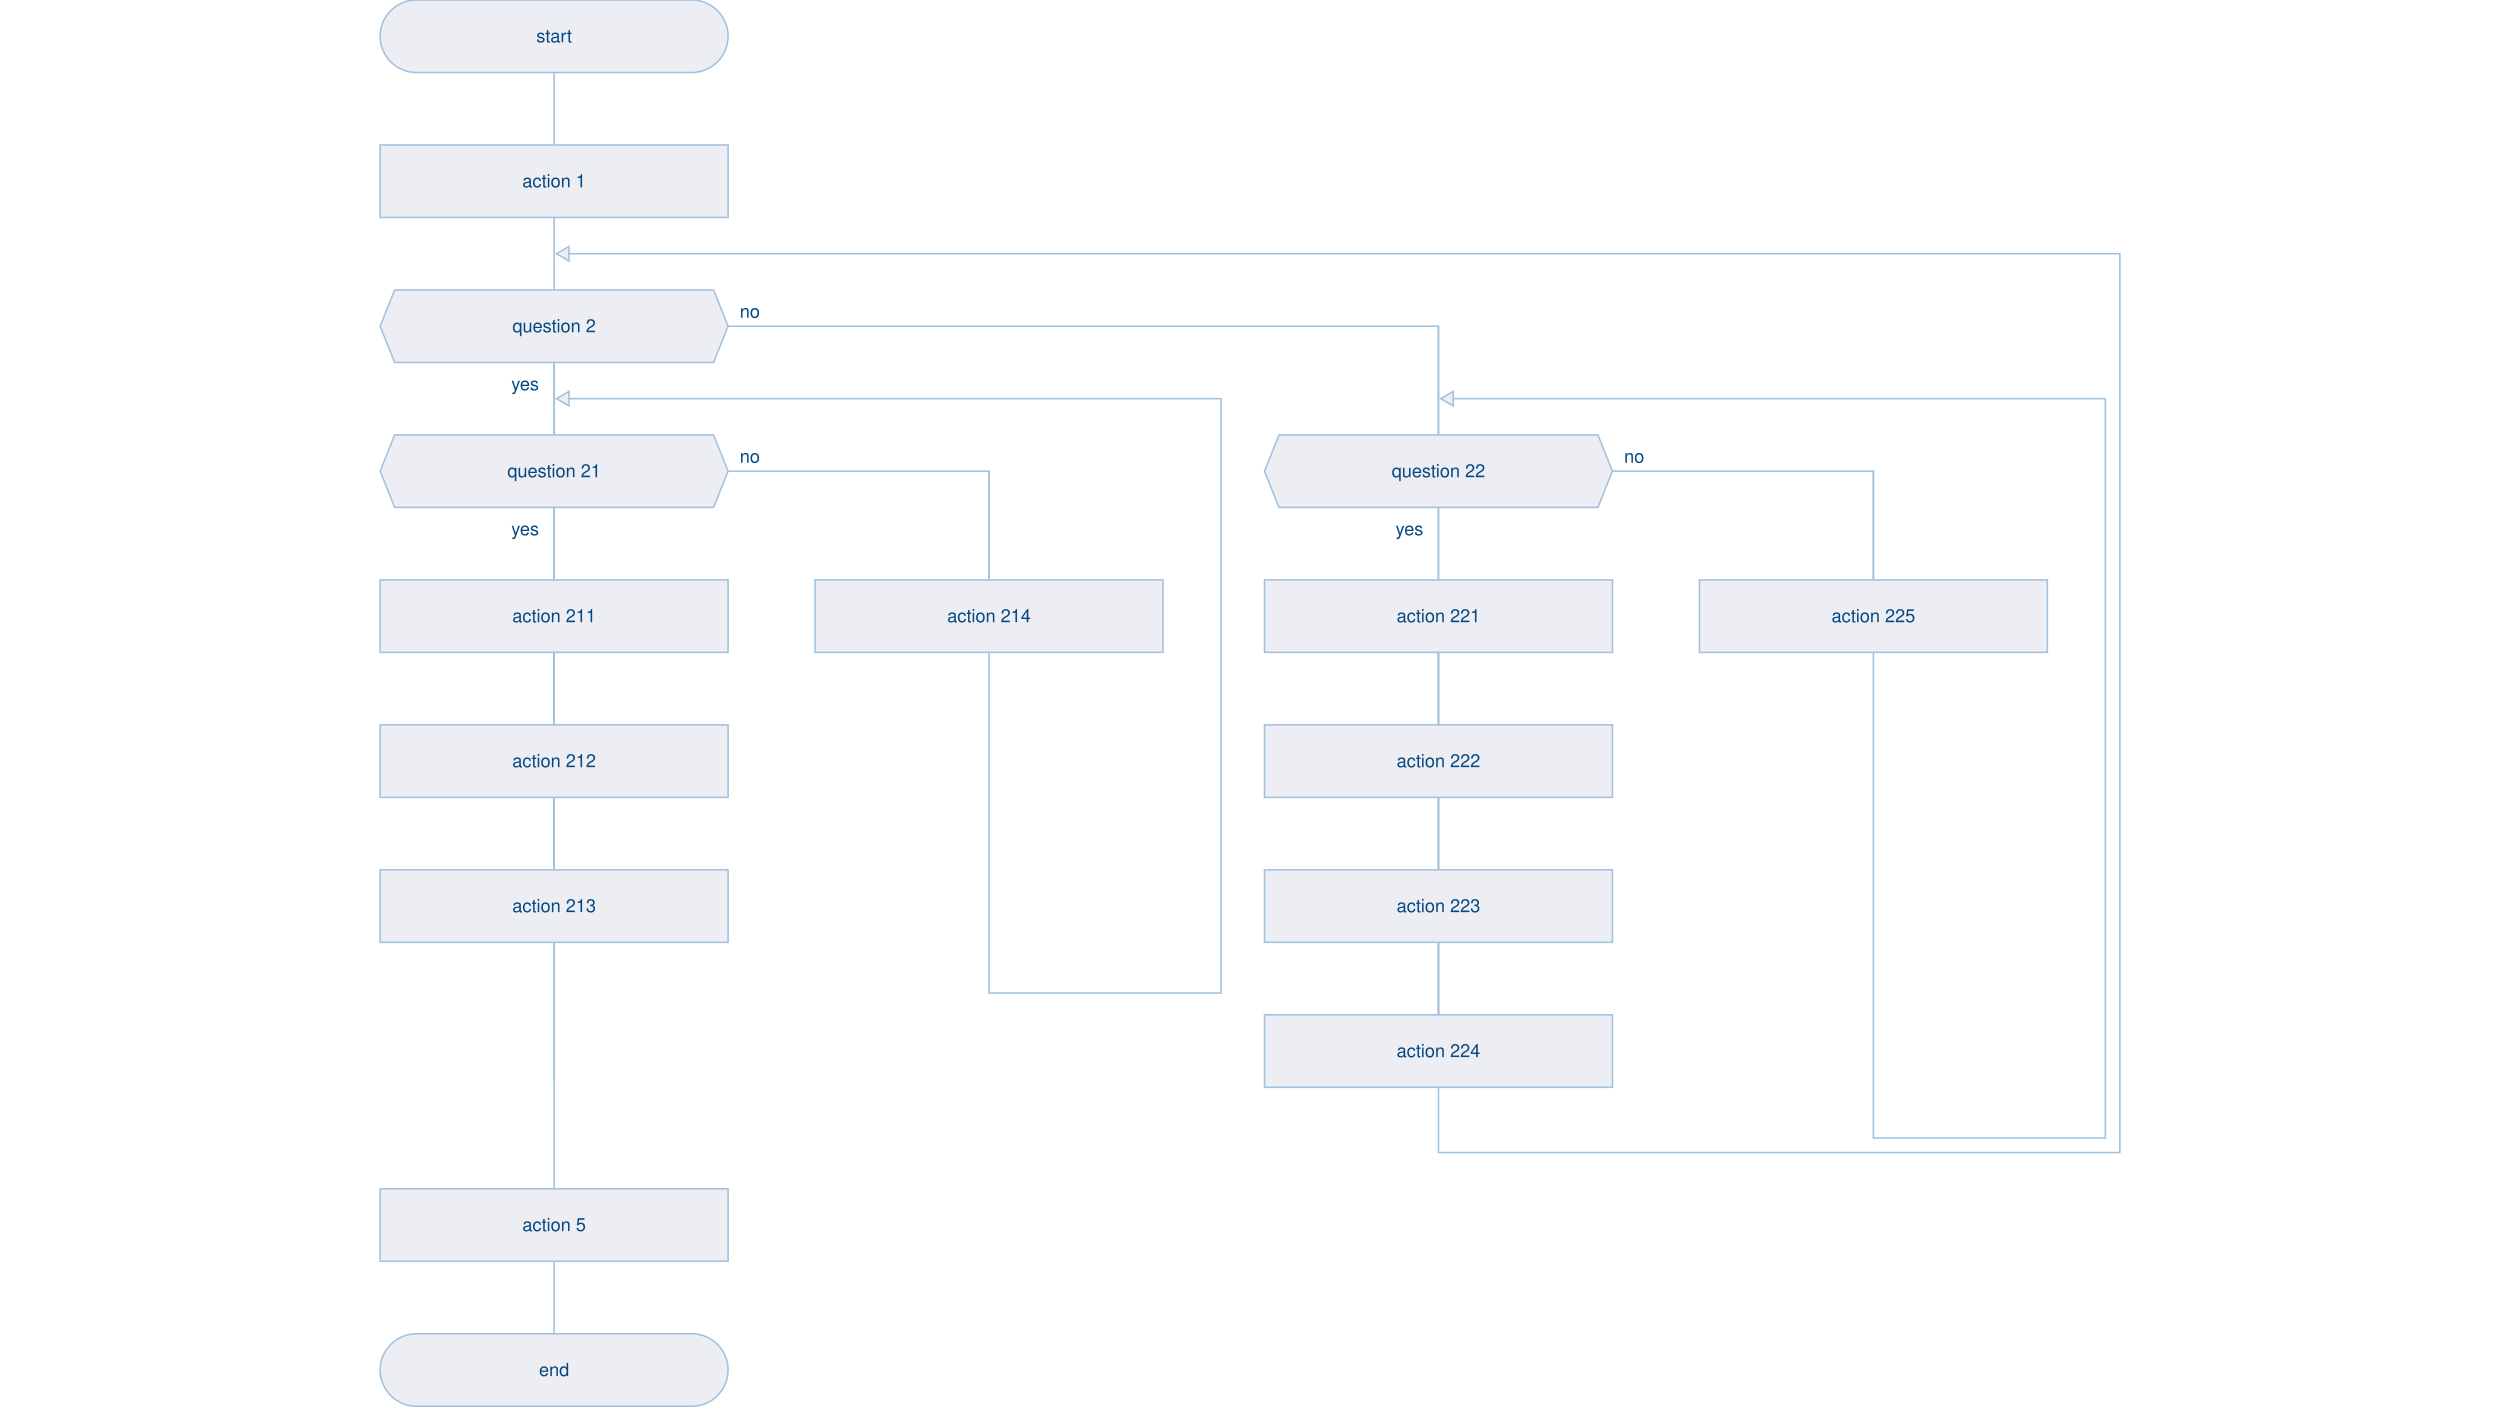
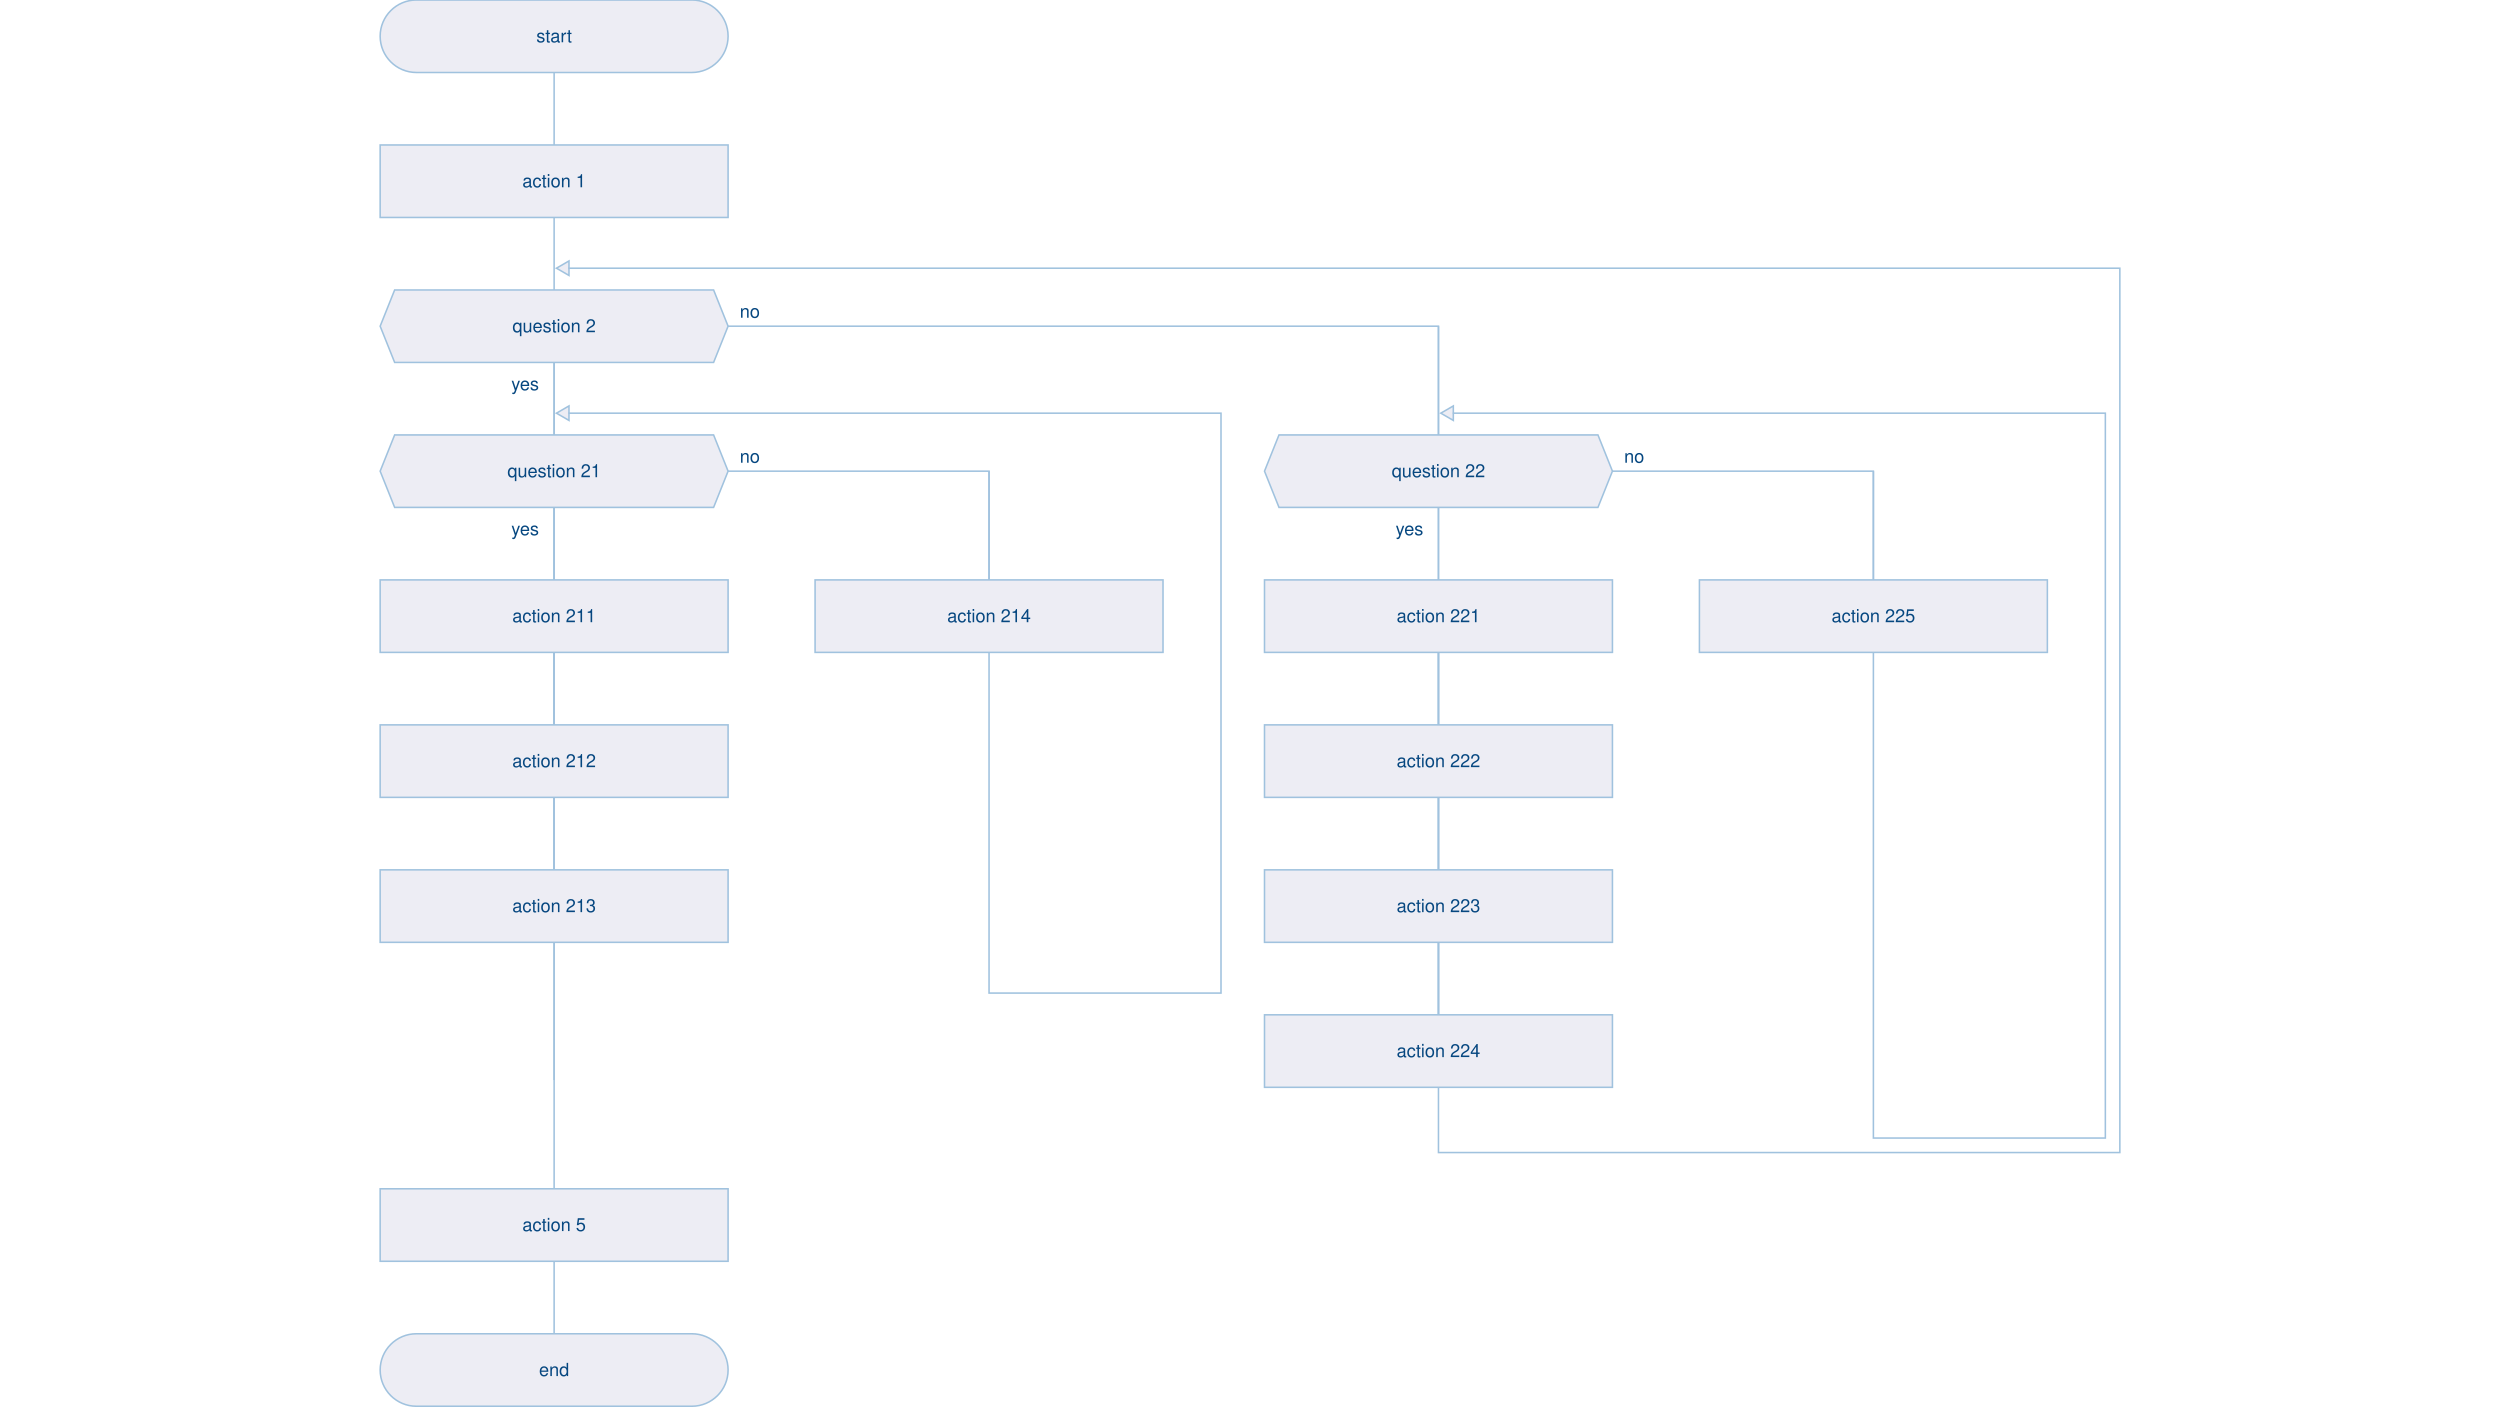
<svg xmlns="http://www.w3.org/2000/svg" font-size="1" viewBox="0.0 0.0 1920.0 1080.0" stroke="rgb(0,0,0)" width="1920" stroke-opacity="1" height="1080" version="1.1">
  <defs />
  <g stroke-linejoin="miter" fill-opacity="1.0" fill="rgb(237,237,244)" stroke="rgb(160,194,222)" stroke-linecap="butt" stroke-miterlimit="10.0" stroke-opacity="1.0" stroke-width="1.201">
-     <path d="M 436.976,300.619 l -9.642,5.567 l 9.642,5.567 Z" />
+     <path d="M 436.976,311.753 l -9.642,5.567 l 9.642,5.567 Z" />
  </g>
  <g stroke-linejoin="miter" fill-opacity="0.0" fill="rgb(0,0,0)" stroke="rgb(160,194,222)" stroke-linecap="butt" stroke-miterlimit="10.0" stroke-opacity="1.0" stroke-width="1.201">
-     <path d="M 759.588,361.856 v 400.825 h 178.144 v -456.495 h -501.187 " />
+     <path d="M 759.588,361.856 v 400.825 h 178.144 v -445.361 h -501.187 " />
  </g>
  <g stroke-linejoin="miter" fill-opacity="1.0" fill="rgb(237,237,244)" stroke="rgb(160,194,222)" stroke-linecap="butt" stroke-miterlimit="10.0" stroke-opacity="1.0" stroke-width="1.201">
-     <path d="M 1116.151,300.619 l -9.642,5.567 l 9.642,5.567 Z" />
+     <path d="M 1116.151,311.753 l -9.642,5.567 l 9.642,5.567 Z" />
  </g>
  <g stroke-linejoin="miter" fill-opacity="0.0" fill="rgb(0,0,0)" stroke="rgb(160,194,222)" stroke-linecap="butt" stroke-miterlimit="10.0" stroke-opacity="1.0" stroke-width="1.201">
-     <path d="M 1438.763,361.856 v 512.165 h 178.144 v -567.835 h -501.187 " />
+     <path d="M 1438.763,361.856 v 512.165 h 178.144 v -556.701 h -501.187 " />
  </g>
  <g stroke-linejoin="miter" fill-opacity="1.0" fill="rgb(237,237,244)" stroke="rgb(160,194,222)" stroke-linecap="butt" stroke-miterlimit="10.0" stroke-opacity="1.0" stroke-width="1.201">
-     <path d="M 436.976,189.278 l -9.642,5.567 l 9.642,5.567 Z" />
+     <path d="M 436.976,200.412 l -9.642,5.567 l 9.642,5.567 Z" />
  </g>
  <g stroke-linejoin="miter" fill-opacity="0.0" fill="rgb(0,0,0)" stroke="rgb(160,194,222)" stroke-linecap="butt" stroke-miterlimit="10.0" stroke-opacity="1.0" stroke-width="1.201">
-     <path d="M 1104.742,250.516 v 634.639 h 523.299 v -690.309 h -1191.496 " />
+     <path d="M 1104.742,250.516 v 634.639 h 523.299 v -679.175 h -1191.496 " />
  </g>
  <g stroke-linejoin="miter" fill-opacity="0.0" fill="rgb(0,0,0)" stroke="rgb(160,194,222)" stroke-linecap="butt" stroke-miterlimit="10.0" stroke-opacity="1.0" stroke-width="1.201">
    <path d="M 425.567,139.175 v -111.34 " />
  </g>
  <g stroke-linejoin="miter" fill-opacity="0.0" fill="rgb(0,0,0)" stroke="rgb(160,194,222)" stroke-linecap="butt" stroke-miterlimit="10.0" stroke-opacity="1.0" stroke-width="1.201">
    <path d="M 425.567,250.516 v -111.34 " />
  </g>
  <g stroke-linejoin="miter" fill-opacity="0.0" fill="rgb(0,0,0)" stroke="rgb(160,194,222)" stroke-linecap="butt" stroke-miterlimit="10.0" stroke-opacity="1.0" stroke-width="1.201">
    <path d="M 425.567,940.825 v -690.309 " />
  </g>
  <g stroke-linejoin="miter" fill-opacity="0.0" fill="rgb(0,0,0)" stroke="rgb(160,194,222)" stroke-linecap="butt" stroke-miterlimit="10.0" stroke-opacity="1.0" stroke-width="1.201">
    <path d="M 425.567,1052.165 v -111.34 " />
  </g>
  <g stroke-linejoin="miter" fill-opacity="1.0" fill="rgb(237,237,244)" stroke="rgb(160,194,222)" stroke-linecap="butt" stroke-miterlimit="10.0" stroke-opacity="1.0" stroke-width="1.201">
    <path d="M 559.175,1052.165 h 0 c 0,-15.373 -12.462,-27.835 -27.835 -27.835h -211.546 c -15.373,-0 -27.835,12.462 -27.835 27.835h 0 c -0,15.373 12.462,27.835 27.835 27.835h 211.546 c 15.373,0 27.835,-12.462 27.835 -27.835Z" />
  </g>
  <g stroke-linejoin="miter" fill-opacity="1.0" font-size="13.918px" fill="rgb(6,71,128)" stroke="rgb(0,0,0)" font-weight="300" font-family="helvetica" stroke-linecap="butt" stroke-miterlimit="10.0" stroke-opacity="1.0" stroke-width="4.805">
    <text transform="matrix(1,0,0,1,425.567,1052.165)" stroke="none" dominant-baseline="middle" text-anchor="middle">end</text>
  </g>
  <g stroke-linejoin="miter" fill-opacity="1.0" fill="rgb(237,237,244)" stroke="rgb(160,194,222)" stroke-linecap="butt" stroke-miterlimit="10.0" stroke-opacity="1.0" stroke-width="1.201">
    <path d="M 559.175,968.66 l -0,-55.67 h -267.216 l -0,55.67 Z" />
  </g>
  <g stroke-linejoin="miter" fill-opacity="1.0" font-size="13.918px" fill="rgb(6,71,128)" stroke="rgb(0,0,0)" font-weight="300" font-family="helvetica" stroke-linecap="butt" stroke-miterlimit="10.0" stroke-opacity="1.0" stroke-width="4.805">
    <text transform="matrix(1,0,0,1,425.567,940.8247)" stroke="none" dominant-baseline="middle" text-anchor="middle">action 5</text>
  </g>
  <g stroke-linejoin="miter" fill-opacity="0.0" fill="rgb(0,0,0)" stroke="rgb(160,194,222)" stroke-linecap="butt" stroke-miterlimit="10.0" stroke-opacity="1.0" stroke-width="1.201">
    <path d="M 1104.742,361.856 v -111.34 h -679.175 " />
  </g>
  <g stroke-linejoin="miter" fill-opacity="0.0" fill="rgb(0,0,0)" stroke="rgb(160,194,222)" stroke-linecap="butt" stroke-miterlimit="10.0" stroke-opacity="1.0" stroke-width="1.201">
    <path d="M 425.567,829.485 v -467.629 " />
  </g>
  <g stroke-linejoin="miter" fill-opacity="0.0" fill="rgb(0,0,0)" stroke="rgb(160,194,222)" stroke-linecap="butt" stroke-miterlimit="10.0" stroke-opacity="1.0" stroke-width="1.201">
    <path d="M 425.567,361.856 v -111.34 " />
  </g>
  <g stroke-linejoin="miter" fill-opacity="0.0" fill="rgb(0,0,0)" stroke="rgb(160,194,222)" stroke-linecap="butt" stroke-miterlimit="10.0" stroke-opacity="1.0" stroke-width="1.201">
    <path d="M 1438.763,473.196 v -111.34 h -334.021 " />
  </g>
  <g stroke-linejoin="miter" fill-opacity="0.0" fill="rgb(0,0,0)" stroke="rgb(160,194,222)" stroke-linecap="butt" stroke-miterlimit="10.0" stroke-opacity="1.0" stroke-width="1.201">
    <path d="M 1104.742,818.351 v -345.155 " />
  </g>
  <g stroke-linejoin="miter" fill-opacity="0.0" fill="rgb(0,0,0)" stroke="rgb(160,194,222)" stroke-linecap="butt" stroke-miterlimit="10.0" stroke-opacity="1.0" stroke-width="1.201">
    <path d="M 1104.742,473.196 v -111.34 " />
  </g>
  <g stroke-linejoin="miter" fill-opacity="1.0" fill="rgb(237,237,244)" stroke="rgb(160,194,222)" stroke-linecap="butt" stroke-miterlimit="10.0" stroke-opacity="1.0" stroke-width="1.201">
    <path d="M 1572.371,501.031 l -0,-55.67 h -267.216 l -0,55.67 Z" />
  </g>
  <g stroke-linejoin="miter" fill-opacity="1.0" font-size="13.918px" fill="rgb(6,71,128)" stroke="rgb(0,0,0)" font-weight="300" font-family="helvetica" stroke-linecap="butt" stroke-miterlimit="10.0" stroke-opacity="1.0" stroke-width="4.805">
    <text transform="matrix(1,0,0,1,1438.763,473.1959)" stroke="none" dominant-baseline="middle" text-anchor="middle">action 225</text>
  </g>
  <g stroke-linejoin="miter" fill-opacity="0.0" fill="rgb(0,0,0)" stroke="rgb(160,194,222)" stroke-linecap="butt" stroke-miterlimit="10.0" stroke-opacity="1.0" stroke-width="1.201">
    <path d="M 1104.742,584.536 v -111.34 " />
  </g>
  <g stroke-linejoin="miter" fill-opacity="0.0" fill="rgb(0,0,0)" stroke="rgb(160,194,222)" stroke-linecap="butt" stroke-miterlimit="10.0" stroke-opacity="1.0" stroke-width="1.201">
    <path d="M 1104.742,695.876 v -111.34 " />
  </g>
  <g stroke-linejoin="miter" fill-opacity="0.0" fill="rgb(0,0,0)" stroke="rgb(160,194,222)" stroke-linecap="butt" stroke-miterlimit="10.0" stroke-opacity="1.0" stroke-width="1.201">
    <path d="M 1104.742,807.216 v -111.34 " />
  </g>
  <g stroke-linejoin="miter" fill-opacity="1.0" fill="rgb(237,237,244)" stroke="rgb(160,194,222)" stroke-linecap="butt" stroke-miterlimit="10.0" stroke-opacity="1.0" stroke-width="1.201">
    <path d="M 1238.351,835.052 l -0,-55.67 h -267.216 l -0,55.67 Z" />
  </g>
  <g stroke-linejoin="miter" fill-opacity="1.0" font-size="13.918px" fill="rgb(6,71,128)" stroke="rgb(0,0,0)" font-weight="300" font-family="helvetica" stroke-linecap="butt" stroke-miterlimit="10.0" stroke-opacity="1.0" stroke-width="4.805">
    <text transform="matrix(1,0,0,1,1104.742,807.2165)" stroke="none" dominant-baseline="middle" text-anchor="middle">action 224</text>
  </g>
  <g stroke-linejoin="miter" fill-opacity="1.0" fill="rgb(237,237,244)" stroke="rgb(160,194,222)" stroke-linecap="butt" stroke-miterlimit="10.0" stroke-opacity="1.0" stroke-width="1.201">
    <path d="M 1238.351,723.711 l -0,-55.67 h -267.216 l -0,55.67 Z" />
  </g>
  <g stroke-linejoin="miter" fill-opacity="1.0" font-size="13.918px" fill="rgb(6,71,128)" stroke="rgb(0,0,0)" font-weight="300" font-family="helvetica" stroke-linecap="butt" stroke-miterlimit="10.0" stroke-opacity="1.0" stroke-width="4.805">
    <text transform="matrix(1,0,0,1,1104.742,695.8763)" stroke="none" dominant-baseline="middle" text-anchor="middle">action 223</text>
  </g>
  <g stroke-linejoin="miter" fill-opacity="1.0" fill="rgb(237,237,244)" stroke="rgb(160,194,222)" stroke-linecap="butt" stroke-miterlimit="10.0" stroke-opacity="1.0" stroke-width="1.201">
    <path d="M 1238.351,612.371 l -0,-55.67 h -267.216 l -0,55.67 Z" />
  </g>
  <g stroke-linejoin="miter" fill-opacity="1.0" font-size="13.918px" fill="rgb(6,71,128)" stroke="rgb(0,0,0)" font-weight="300" font-family="helvetica" stroke-linecap="butt" stroke-miterlimit="10.0" stroke-opacity="1.0" stroke-width="4.805">
    <text transform="matrix(1,0,0,1,1104.742,584.5361)" stroke="none" dominant-baseline="middle" text-anchor="middle">action 222</text>
  </g>
  <g stroke-linejoin="miter" fill-opacity="1.0" fill="rgb(237,237,244)" stroke="rgb(160,194,222)" stroke-linecap="butt" stroke-miterlimit="10.0" stroke-opacity="1.0" stroke-width="1.201">
    <path d="M 1238.351,501.031 l -0,-55.67 h -267.216 l -0,55.67 Z" />
  </g>
  <g stroke-linejoin="miter" fill-opacity="1.0" font-size="13.918px" fill="rgb(6,71,128)" stroke="rgb(0,0,0)" font-weight="300" font-family="helvetica" stroke-linecap="butt" stroke-miterlimit="10.0" stroke-opacity="1.0" stroke-width="4.805">
    <text transform="matrix(1,0,0,1,1104.742,473.1959)" stroke="none" dominant-baseline="middle" text-anchor="middle">action 221</text>
  </g>
  <g stroke-linejoin="miter" fill-opacity="1.0" font-size="13.918px" fill="rgb(6,71,128)" stroke="rgb(0,0,0)" font-weight="300" font-family="helvetica" stroke-linecap="butt" stroke-miterlimit="10.0" stroke-opacity="1.0" stroke-width="4.805">
    <text transform="matrix(1,0,0,1,1255.052,350.7216)" stroke="none" dominant-baseline="middle" text-anchor="middle">no</text>
  </g>
  <g stroke-linejoin="miter" fill-opacity="1.0" font-size="13.918px" fill="rgb(6,71,128)" stroke="rgb(0,0,0)" font-weight="300" font-family="helvetica" stroke-linecap="butt" stroke-miterlimit="10.0" stroke-opacity="1.0" stroke-width="4.805">
    <text transform="matrix(1,0,0,1,1082.474,406.3918)" stroke="none" dominant-baseline="middle" text-anchor="middle">yes</text>
  </g>
  <g stroke-linejoin="miter" fill-opacity="1.0" fill="rgb(237,237,244)" stroke="rgb(160,194,222)" stroke-linecap="butt" stroke-miterlimit="10.0" stroke-opacity="1.0" stroke-width="1.201">
    <path d="M 982.268,389.691 l -11.134,-27.835 l 11.134,-27.835 h 244.948 l 11.134,27.835 l -11.134,27.835 h -244.948 Z" />
  </g>
  <g stroke-linejoin="miter" fill-opacity="1.0" font-size="13.918px" fill="rgb(6,71,128)" stroke="rgb(0,0,0)" font-weight="300" font-family="helvetica" stroke-linecap="butt" stroke-miterlimit="10.0" stroke-opacity="1.0" stroke-width="4.805">
    <text transform="matrix(1,0,0,1,1104.742,361.8557)" stroke="none" dominant-baseline="middle" text-anchor="middle">question 22</text>
  </g>
  <g stroke-linejoin="miter" fill-opacity="0.0" fill="rgb(0,0,0)" stroke="rgb(160,194,222)" stroke-linecap="butt" stroke-miterlimit="10.0" stroke-opacity="1.0" stroke-width="1.201">
    <path d="M 759.588,473.196 v -111.34 h -334.021 " />
  </g>
  <g stroke-linejoin="miter" fill-opacity="0.0" fill="rgb(0,0,0)" stroke="rgb(160,194,222)" stroke-linecap="butt" stroke-miterlimit="10.0" stroke-opacity="1.0" stroke-width="1.201">
    <path d="M 425.567,707.01 v -233.814 " />
  </g>
  <g stroke-linejoin="miter" fill-opacity="0.0" fill="rgb(0,0,0)" stroke="rgb(160,194,222)" stroke-linecap="butt" stroke-miterlimit="10.0" stroke-opacity="1.0" stroke-width="1.201">
    <path d="M 425.567,473.196 v -111.34 " />
  </g>
  <g stroke-linejoin="miter" fill-opacity="1.0" fill="rgb(237,237,244)" stroke="rgb(160,194,222)" stroke-linecap="butt" stroke-miterlimit="10.0" stroke-opacity="1.0" stroke-width="1.201">
    <path d="M 893.196,501.031 l -0,-55.67 h -267.216 l -0,55.67 Z" />
  </g>
  <g stroke-linejoin="miter" fill-opacity="1.0" font-size="13.918px" fill="rgb(6,71,128)" stroke="rgb(0,0,0)" font-weight="300" font-family="helvetica" stroke-linecap="butt" stroke-miterlimit="10.0" stroke-opacity="1.0" stroke-width="4.805">
    <text transform="matrix(1,0,0,1,759.5876,473.1959)" stroke="none" dominant-baseline="middle" text-anchor="middle">action 214</text>
  </g>
  <g stroke-linejoin="miter" fill-opacity="0.0" fill="rgb(0,0,0)" stroke="rgb(160,194,222)" stroke-linecap="butt" stroke-miterlimit="10.0" stroke-opacity="1.0" stroke-width="1.201">
    <path d="M 425.567,584.536 v -111.34 " />
  </g>
  <g stroke-linejoin="miter" fill-opacity="0.0" fill="rgb(0,0,0)" stroke="rgb(160,194,222)" stroke-linecap="butt" stroke-miterlimit="10.0" stroke-opacity="1.0" stroke-width="1.201">
    <path d="M 425.567,695.876 v -111.34 " />
  </g>
  <g stroke-linejoin="miter" fill-opacity="1.0" fill="rgb(237,237,244)" stroke="rgb(160,194,222)" stroke-linecap="butt" stroke-miterlimit="10.0" stroke-opacity="1.0" stroke-width="1.201">
    <path d="M 559.175,723.711 l -0,-55.67 h -267.216 l -0,55.67 Z" />
  </g>
  <g stroke-linejoin="miter" fill-opacity="1.0" font-size="13.918px" fill="rgb(6,71,128)" stroke="rgb(0,0,0)" font-weight="300" font-family="helvetica" stroke-linecap="butt" stroke-miterlimit="10.0" stroke-opacity="1.0" stroke-width="4.805">
    <text transform="matrix(1,0,0,1,425.567,695.8763)" stroke="none" dominant-baseline="middle" text-anchor="middle">action 213</text>
  </g>
  <g stroke-linejoin="miter" fill-opacity="1.0" fill="rgb(237,237,244)" stroke="rgb(160,194,222)" stroke-linecap="butt" stroke-miterlimit="10.0" stroke-opacity="1.0" stroke-width="1.201">
    <path d="M 559.175,612.371 l -0,-55.67 h -267.216 l -0,55.67 Z" />
  </g>
  <g stroke-linejoin="miter" fill-opacity="1.0" font-size="13.918px" fill="rgb(6,71,128)" stroke="rgb(0,0,0)" font-weight="300" font-family="helvetica" stroke-linecap="butt" stroke-miterlimit="10.0" stroke-opacity="1.0" stroke-width="4.805">
    <text transform="matrix(1,0,0,1,425.567,584.5361)" stroke="none" dominant-baseline="middle" text-anchor="middle">action 212</text>
  </g>
  <g stroke-linejoin="miter" fill-opacity="1.0" fill="rgb(237,237,244)" stroke="rgb(160,194,222)" stroke-linecap="butt" stroke-miterlimit="10.0" stroke-opacity="1.0" stroke-width="1.201">
    <path d="M 559.175,501.031 l -0,-55.67 h -267.216 l -0,55.67 Z" />
  </g>
  <g stroke-linejoin="miter" fill-opacity="1.0" font-size="13.918px" fill="rgb(6,71,128)" stroke="rgb(0,0,0)" font-weight="300" font-family="helvetica" stroke-linecap="butt" stroke-miterlimit="10.0" stroke-opacity="1.0" stroke-width="4.805">
    <text transform="matrix(1,0,0,1,425.567,473.1959)" stroke="none" dominant-baseline="middle" text-anchor="middle">action 211</text>
  </g>
  <g stroke-linejoin="miter" fill-opacity="1.0" font-size="13.918px" fill="rgb(6,71,128)" stroke="rgb(0,0,0)" font-weight="300" font-family="helvetica" stroke-linecap="butt" stroke-miterlimit="10.0" stroke-opacity="1.0" stroke-width="4.805">
    <text transform="matrix(1,0,0,1,575.8763,350.7216)" stroke="none" dominant-baseline="middle" text-anchor="middle">no</text>
  </g>
  <g stroke-linejoin="miter" fill-opacity="1.0" font-size="13.918px" fill="rgb(6,71,128)" stroke="rgb(0,0,0)" font-weight="300" font-family="helvetica" stroke-linecap="butt" stroke-miterlimit="10.0" stroke-opacity="1.0" stroke-width="4.805">
    <text transform="matrix(1,0,0,1,403.299,406.3918)" stroke="none" dominant-baseline="middle" text-anchor="middle">yes</text>
  </g>
  <g stroke-linejoin="miter" fill-opacity="1.0" fill="rgb(237,237,244)" stroke="rgb(160,194,222)" stroke-linecap="butt" stroke-miterlimit="10.0" stroke-opacity="1.0" stroke-width="1.201">
    <path d="M 303.093,389.691 l -11.134,-27.835 l 11.134,-27.835 h 244.948 l 11.134,27.835 l -11.134,27.835 h -244.948 Z" />
  </g>
  <g stroke-linejoin="miter" fill-opacity="1.0" font-size="13.918px" fill="rgb(6,71,128)" stroke="rgb(0,0,0)" font-weight="300" font-family="helvetica" stroke-linecap="butt" stroke-miterlimit="10.0" stroke-opacity="1.0" stroke-width="4.805">
    <text transform="matrix(1,0,0,1,425.567,361.8557)" stroke="none" dominant-baseline="middle" text-anchor="middle">question 21</text>
  </g>
  <g stroke-linejoin="miter" fill-opacity="1.0" font-size="13.918px" fill="rgb(6,71,128)" stroke="rgb(0,0,0)" font-weight="300" font-family="helvetica" stroke-linecap="butt" stroke-miterlimit="10.0" stroke-opacity="1.0" stroke-width="4.805">
    <text transform="matrix(1,0,0,1,575.8763,239.3814)" stroke="none" dominant-baseline="middle" text-anchor="middle">no</text>
  </g>
  <g stroke-linejoin="miter" fill-opacity="1.0" font-size="13.918px" fill="rgb(6,71,128)" stroke="rgb(0,0,0)" font-weight="300" font-family="helvetica" stroke-linecap="butt" stroke-miterlimit="10.0" stroke-opacity="1.0" stroke-width="4.805">
    <text transform="matrix(1,0,0,1,403.299,295.0515)" stroke="none" dominant-baseline="middle" text-anchor="middle">yes</text>
  </g>
  <g stroke-linejoin="miter" fill-opacity="1.0" fill="rgb(237,237,244)" stroke="rgb(160,194,222)" stroke-linecap="butt" stroke-miterlimit="10.0" stroke-opacity="1.0" stroke-width="1.201">
    <path d="M 303.093,278.351 l -11.134,-27.835 l 11.134,-27.835 h 244.948 l 11.134,27.835 l -11.134,27.835 h -244.948 Z" />
  </g>
  <g stroke-linejoin="miter" fill-opacity="1.0" font-size="13.918px" fill="rgb(6,71,128)" stroke="rgb(0,0,0)" font-weight="300" font-family="helvetica" stroke-linecap="butt" stroke-miterlimit="10.0" stroke-opacity="1.0" stroke-width="4.805">
    <text transform="matrix(1,0,0,1,425.567,250.5155)" stroke="none" dominant-baseline="middle" text-anchor="middle">question 2</text>
  </g>
  <g stroke-linejoin="miter" fill-opacity="1.0" fill="rgb(237,237,244)" stroke="rgb(160,194,222)" stroke-linecap="butt" stroke-miterlimit="10.0" stroke-opacity="1.0" stroke-width="1.201">
    <path d="M 559.175,167.01 l -0,-55.67 h -267.216 l -0,55.67 Z" />
  </g>
  <g stroke-linejoin="miter" fill-opacity="1.0" font-size="13.918px" fill="rgb(6,71,128)" stroke="rgb(0,0,0)" font-weight="300" font-family="helvetica" stroke-linecap="butt" stroke-miterlimit="10.0" stroke-opacity="1.0" stroke-width="4.805">
    <text transform="matrix(1,0,0,1,425.567,139.1753)" stroke="none" dominant-baseline="middle" text-anchor="middle">action 1</text>
  </g>
  <g stroke-linejoin="miter" fill-opacity="1.0" fill="rgb(237,237,244)" stroke="rgb(160,194,222)" stroke-linecap="butt" stroke-miterlimit="10.0" stroke-opacity="1.0" stroke-width="1.201">
    <path d="M 559.175,27.835 h 0 c 0,-15.373 -12.462,-27.835 -27.835 -27.835h -211.546 c -15.373,-0 -27.835,12.462 -27.835 27.835h 0 c -0,15.373 12.462,27.835 27.835 27.835h 211.546 c 15.373,0 27.835,-12.462 27.835 -27.835Z" />
  </g>
  <g stroke-linejoin="miter" fill-opacity="1.0" font-size="13.918px" fill="rgb(6,71,128)" stroke="rgb(0,0,0)" font-weight="300" font-family="helvetica" stroke-linecap="butt" stroke-miterlimit="10.0" stroke-opacity="1.0" stroke-width="4.805">
    <text transform="matrix(1,0,0,1,425.567,27.8351)" stroke="none" dominant-baseline="middle" text-anchor="middle">start</text>
  </g>
</svg>
